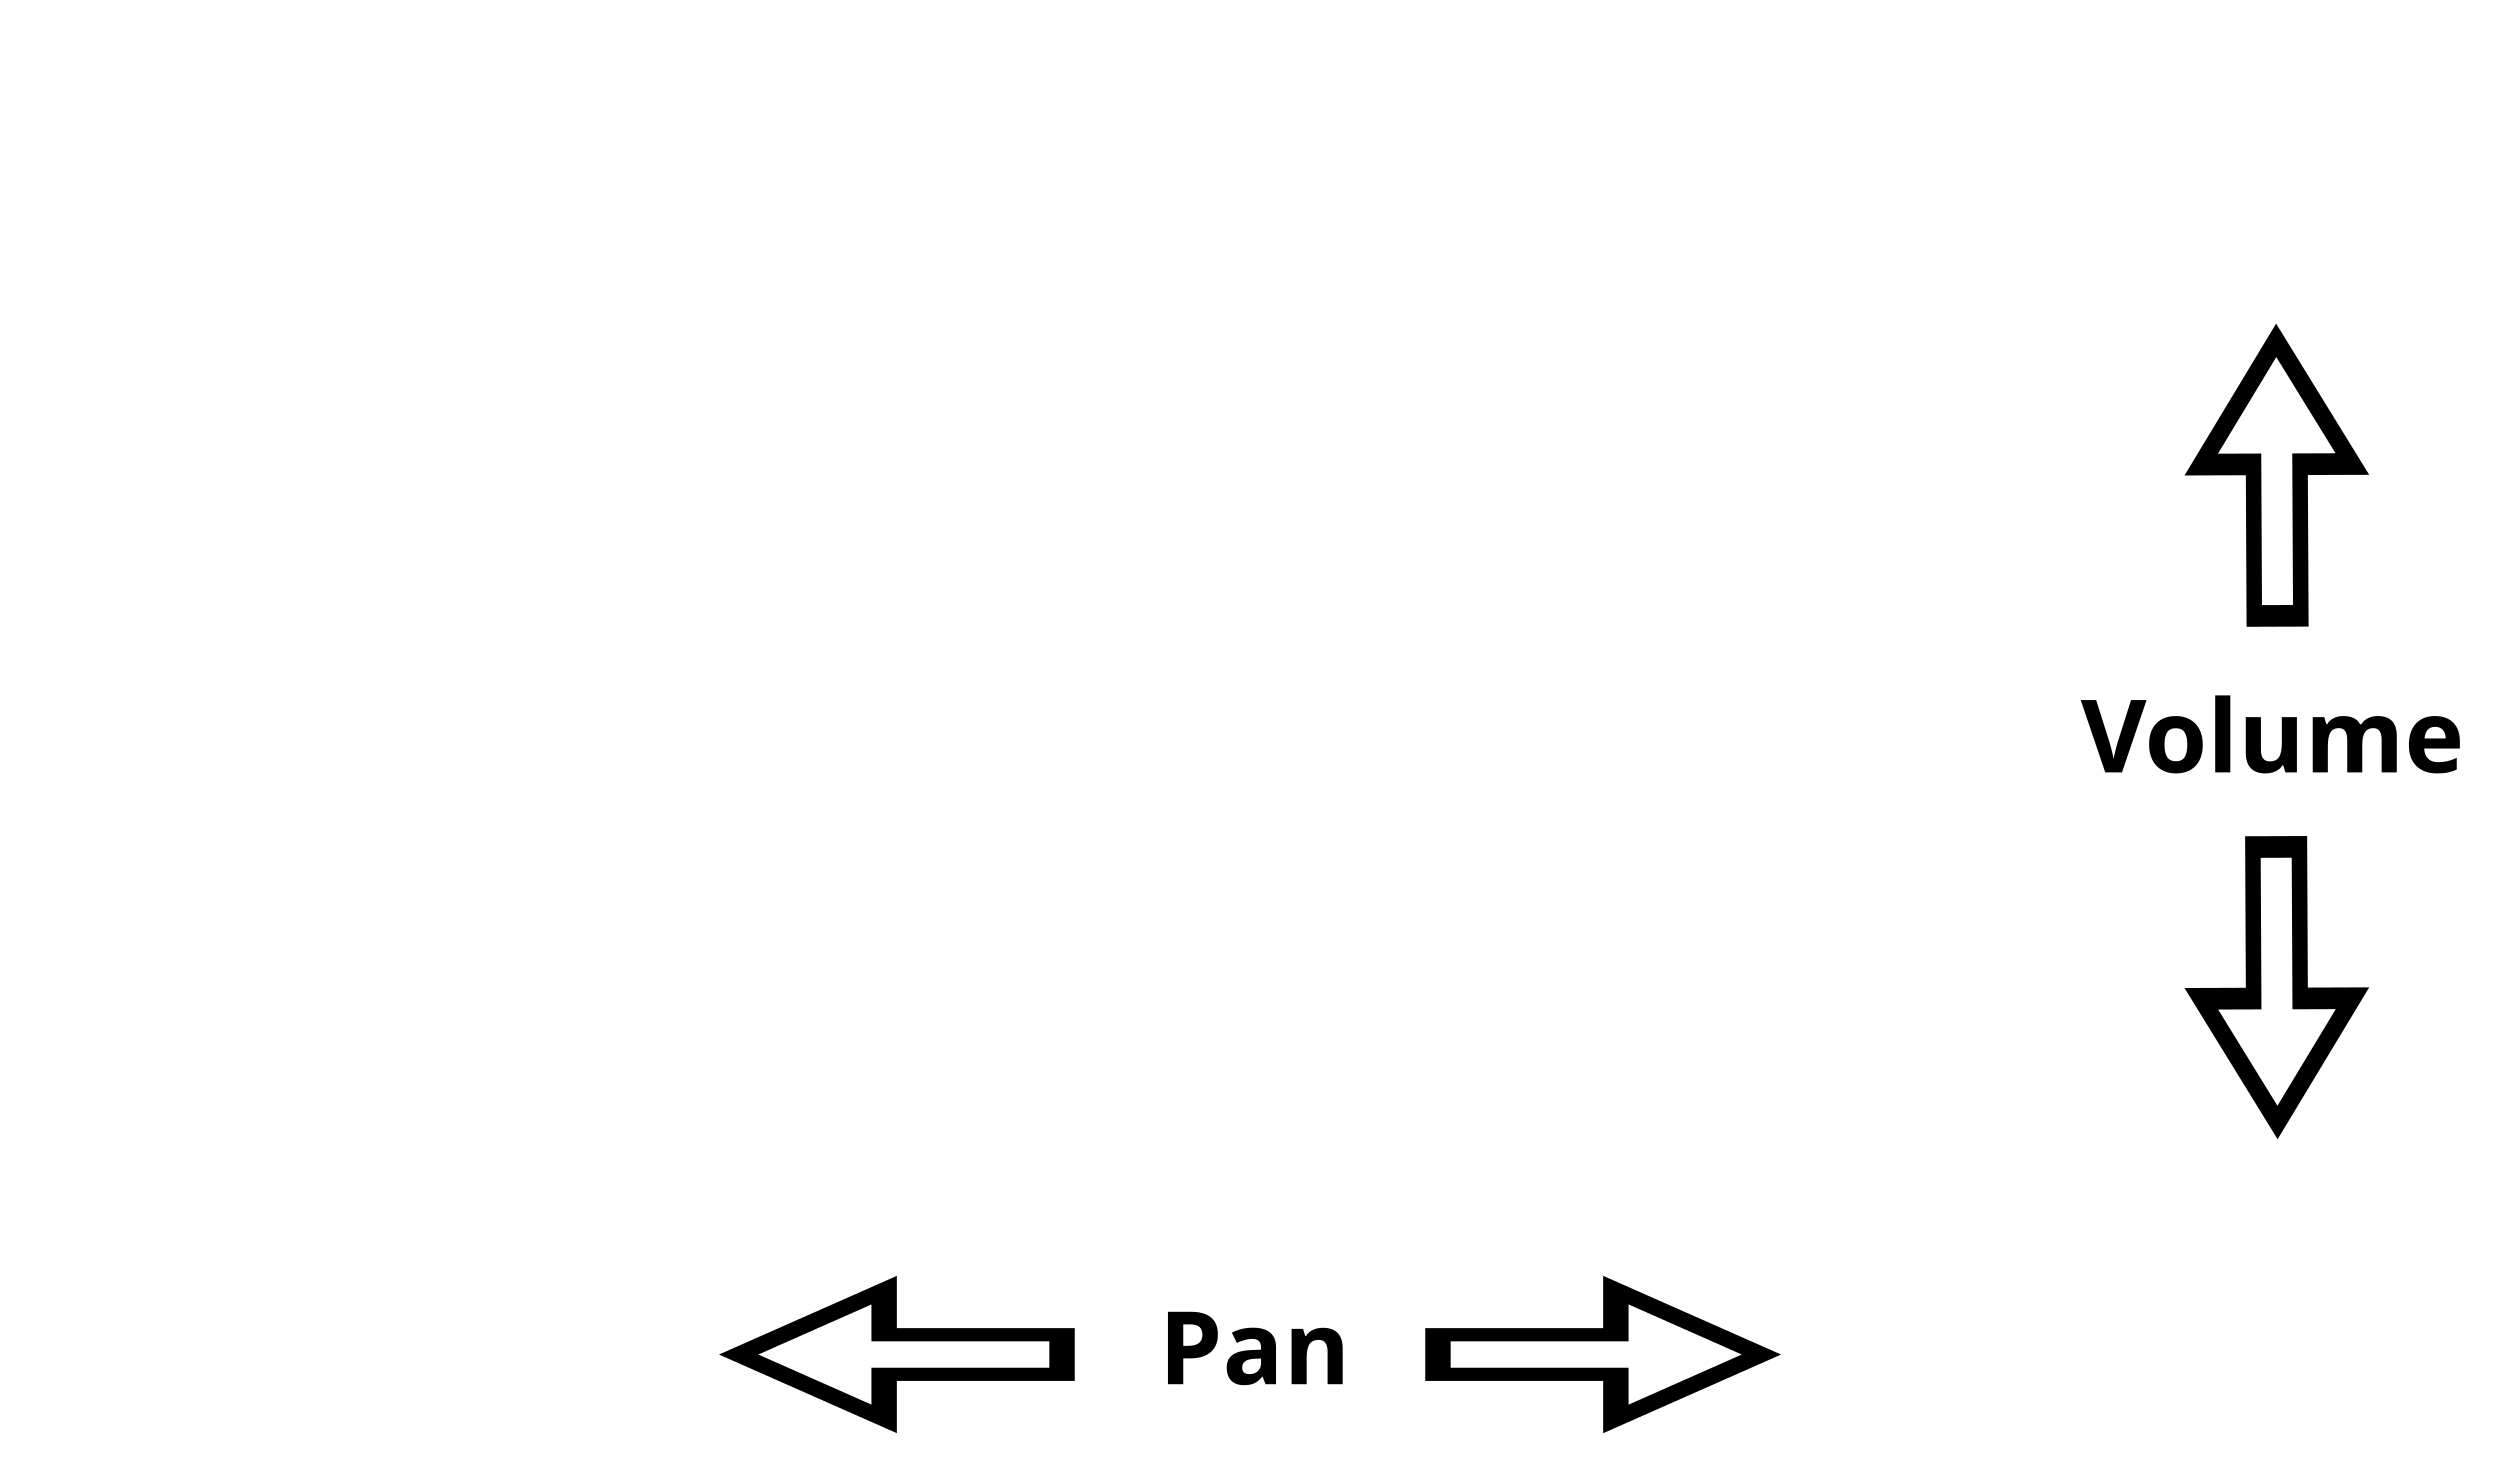
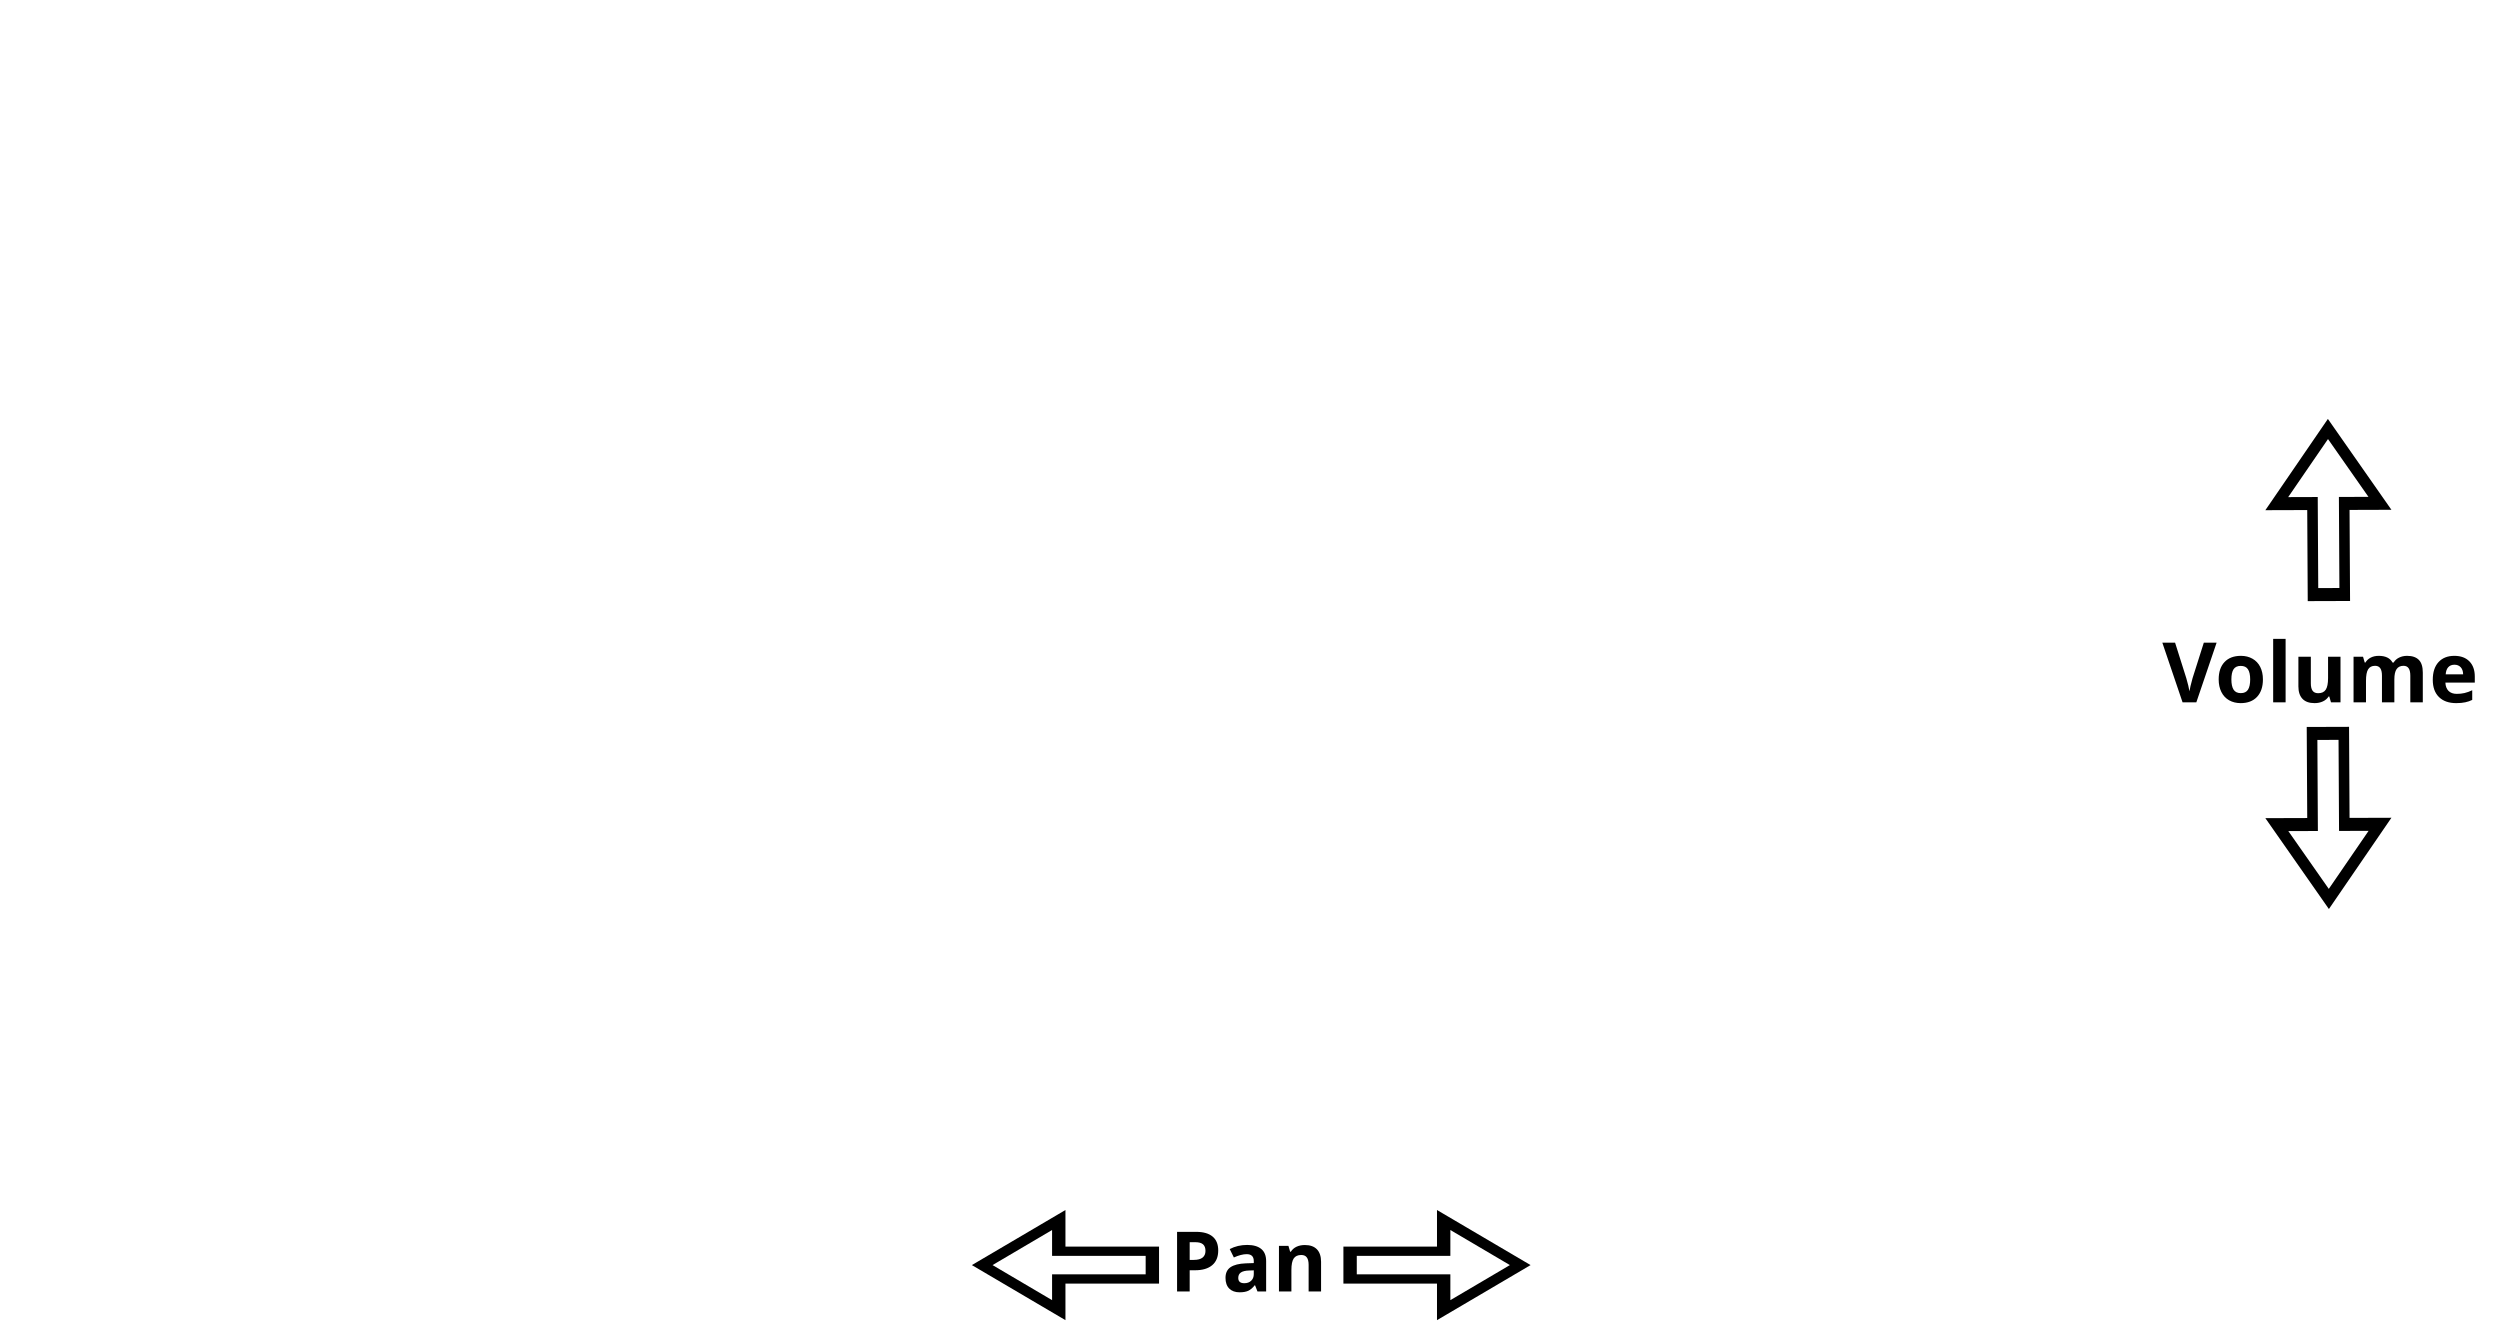
- <svg xmlns="http://www.w3.org/2000/svg" style="isolation:isolate" viewBox="0 0 740 433" width="740pt" height="433pt">
+ <svg xmlns="http://www.w3.org/2000/svg" style="isolation:isolate" viewBox="0 0 898 477" width="898pt" height="477pt">
  <defs>
-     <clipPath id="_clipPath_uqCslTA5wsGFnAt6APW4CQEdmbKYrAf8">
-       <rect width="740" height="433" />
+     <clipPath id="_clipPath_eiNC9Q5ao8LhqvhUIz5PZW2K9fYMlbgK">
+       <rect width="898" height="477" />
    </clipPath>
  </defs>
-   <g clip-path="url(#_clipPath_uqCslTA5wsGFnAt6APW4CQEdmbKYrAf8)">
-     <path d=" M 474.532 377.651 L 474.532 393.121 L 421.873 393.121 L 421.873 408.76 L 474.532 408.76 L 474.532 424.23 L 527.192 400.94 L 523.806 399.443 L 474.532 377.651 Z  M 482.055 386.111 L 515.554 400.94 L 482.055 415.769 L 482.055 404.85 L 429.396 404.85 L 429.396 397.031 L 482.055 397.031 L 482.055 386.111 Z " fill="rgb(0,0,0)" />
-     <path d=" M 265.468 377.651 L 265.468 393.121 L 318.127 393.121 L 318.127 408.76 L 265.468 408.76 L 265.468 424.23 L 212.808 400.94 L 216.194 399.443 L 265.468 377.651 Z  M 257.945 386.111 L 224.446 400.94 L 257.945 415.769 L 257.945 404.85 L 310.604 404.85 L 310.604 397.031 L 257.945 397.031 L 257.945 386.111 Z " fill="rgb(0,0,0)" />
-     <g clip-path="url(#_clipPath_i2oV6J1g39waBuO5brBUNtMccW1RZtyE)">
-       <text transform="matrix(1,0,0,1,343.009,409.716)" style="font-family:'Open Sans';font-weight:700;font-size:30px;font-style:normal;fill:#000000;stroke:none;">Pan</text>
+   <g clip-path="url(#_clipPath_eiNC9Q5ao8LhqvhUIz5PZW2K9fYMlbgK)">
+     <path d=" M 516.167 434.636 L 516.167 447.776 L 482.552 447.776 L 482.552 461.059 L 516.167 461.059 L 516.167 474.2 L 549.782 454.418 L 547.621 453.146 L 516.167 434.636 Z  M 520.969 441.822 L 542.353 454.418 L 520.969 467.013 L 520.969 457.738 L 487.354 457.738 L 487.354 451.097 L 520.969 451.097 L 520.969 441.822 Z " fill="rgb(0,0,0)" />
+     <path d=" M 382.71 434.636 L 382.71 447.776 L 416.325 447.776 L 416.325 461.059 L 382.71 461.059 L 382.71 474.2 L 349.094 454.418 L 351.255 453.146 L 382.71 434.636 Z  M 377.907 441.822 L 356.523 454.418 L 377.907 467.013 L 377.907 457.738 L 411.523 457.738 L 411.523 451.097 L 377.907 451.097 L 377.907 441.822 Z " fill="rgb(0,0,0)" />
+     <g clip-path="url(#_clipPath_9EJFLqzpOUl9G4dNUFeP7tCGrkjHngc8)">
+       <text transform="matrix(1,0,0,1,420.101,463.901)" style="font-family:'Open Sans';font-weight:700;font-size:30px;font-style:normal;fill:#000000;stroke:none;">Pan</text>
    </g>
    <defs>
-       <clipPath id="_clipPath_i2oV6J1g39waBuO5brBUNtMccW1RZtyE">
-         <rect x="0" y="0" width="114.099" height="61.942" transform="matrix(1,0,0,1,315.297,377.651)" />
+       <clipPath id="_clipPath_9EJFLqzpOUl9G4dNUFeP7tCGrkjHngc8">
+         <rect x="0" y="0" width="72.835" height="45.165" transform="matrix(1,0,0,1,413.021,431.835)" />
      </clipPath>
    </defs>
-     <g clip-path="url(#_clipPath_2PbvFivkKJdkfnWQ41hs0foRqgnfivdq)">
-       <text transform="matrix(1,0,0,1,615.887,228.637)" style="font-family:'Open Sans';font-weight:700;font-size:30px;font-style:normal;fill:#000000;stroke:none;">Volume</text>
+     <g clip-path="url(#_clipPath_aWmRgb4b1zOn2iMl74zGbF9YGNesi6R9)">
+       <text transform="matrix(1,0,0,1,776.708,252.267)" style="font-family:'Open Sans';font-weight:700;font-size:30px;font-style:normal;fill:#000000;stroke:none;">Volume</text>
    </g>
    <defs>
-       <clipPath id="_clipPath_2PbvFivkKJdkfnWQ41hs0foRqgnfivdq">
-         <rect x="0" y="0" width="198.1" height="57.318" transform="matrix(1,0,0,1,574.9,196.571)" />
+       <clipPath id="_clipPath_aWmRgb4b1zOn2iMl74zGbF9YGNesi6R9">
+         <rect x="0" y="0" width="126.458" height="41.793" transform="matrix(1,0,0,1,771.542,220.202)" />
      </clipPath>
    </defs>
-     <path d=" M 701.288 292.26 L 683.128 292.325 L 682.909 247.464 L 664.552 247.529 L 664.772 292.39 L 646.612 292.454 L 674.169 337.218 L 675.913 334.328 L 701.288 292.26 Z  M 691.388 298.704 L 674.121 327.304 L 656.575 298.828 L 669.392 298.782 L 669.173 253.922 L 678.351 253.889 L 678.57 298.75 L 691.388 298.704 Z " fill="rgb(0,0,0)" />
-     <path d=" M 701.288 140.546 L 683.128 140.61 L 683.348 185.471 L 664.991 185.536 L 664.772 140.675 L 646.612 140.74 L 673.731 95.782 L 675.502 98.66 L 701.288 140.546 Z  M 691.325 134.172 L 673.779 105.696 L 656.512 134.296 L 669.33 134.25 L 669.549 179.111 L 678.727 179.078 L 678.508 134.218 L 691.325 134.172 Z " fill="rgb(0,0,0)" />
+     <path d=" M 859 293.74 L 843.96 293.787 L 843.779 261.077 L 828.575 261.125 L 828.757 293.835 L 813.717 293.882 L 836.54 326.521 L 837.984 324.413 L 859 293.74 Z  M 850.801 298.439 L 836.5 319.292 L 821.968 298.529 L 832.584 298.496 L 832.402 265.786 L 840.004 265.762 L 840.185 298.472 L 850.801 298.439 Z " fill="rgb(0,0,0)" />
+     <path d=" M 859 183.118 L 843.96 183.165 L 844.142 215.875 L 828.938 215.923 L 828.757 183.213 L 813.717 183.26 L 836.177 150.479 L 837.644 152.578 L 859 183.118 Z  M 850.749 178.471 L 836.217 157.708 L 821.916 178.561 L 832.532 178.528 L 832.713 211.238 L 840.315 211.214 L 840.133 178.504 L 850.749 178.471 Z " fill="rgb(0,0,0)" />
  </g>
</svg>
